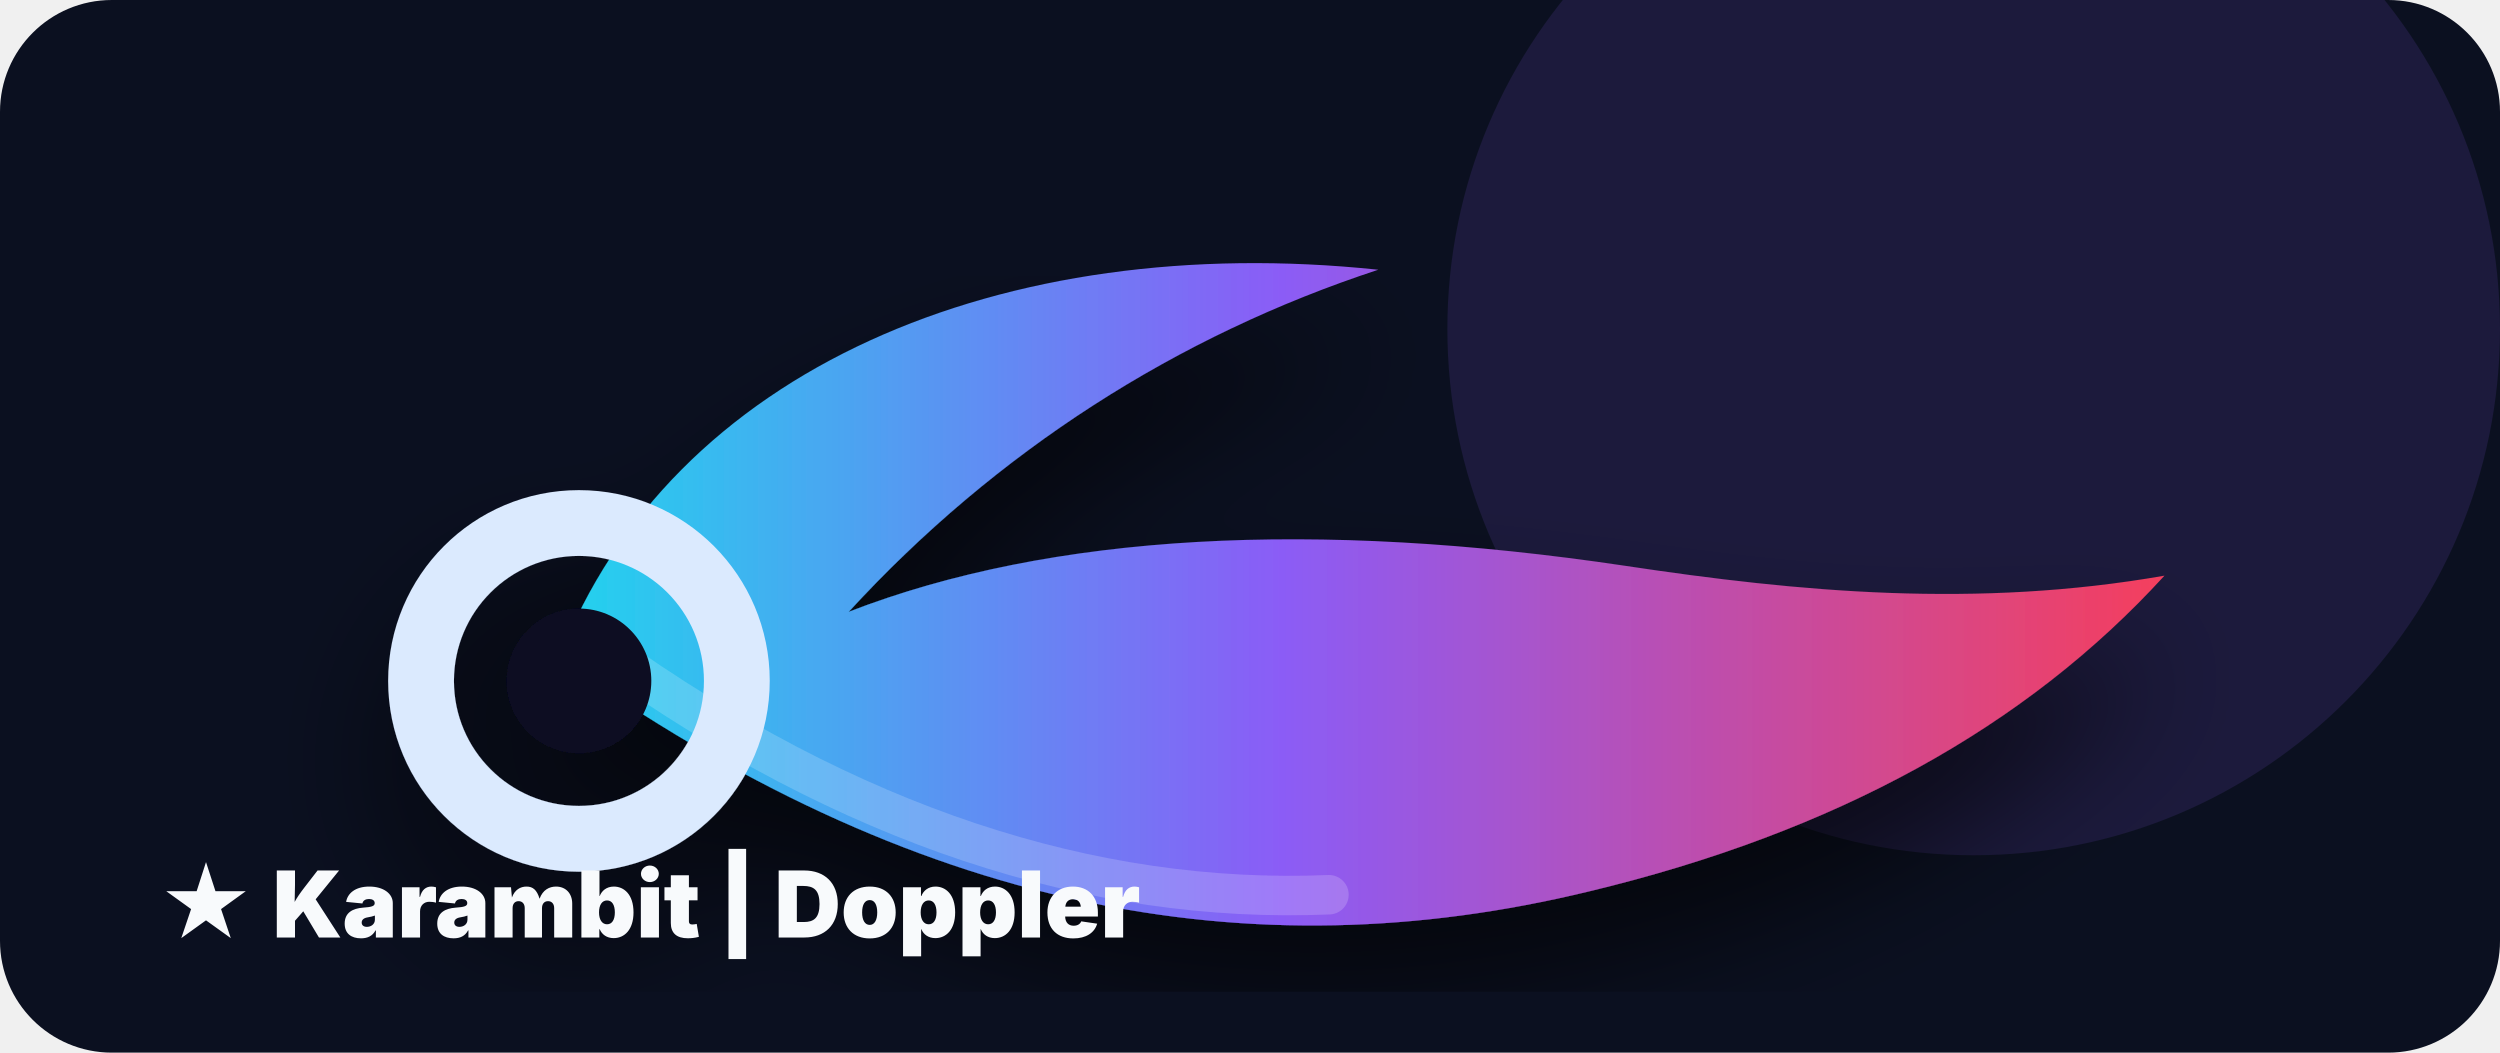
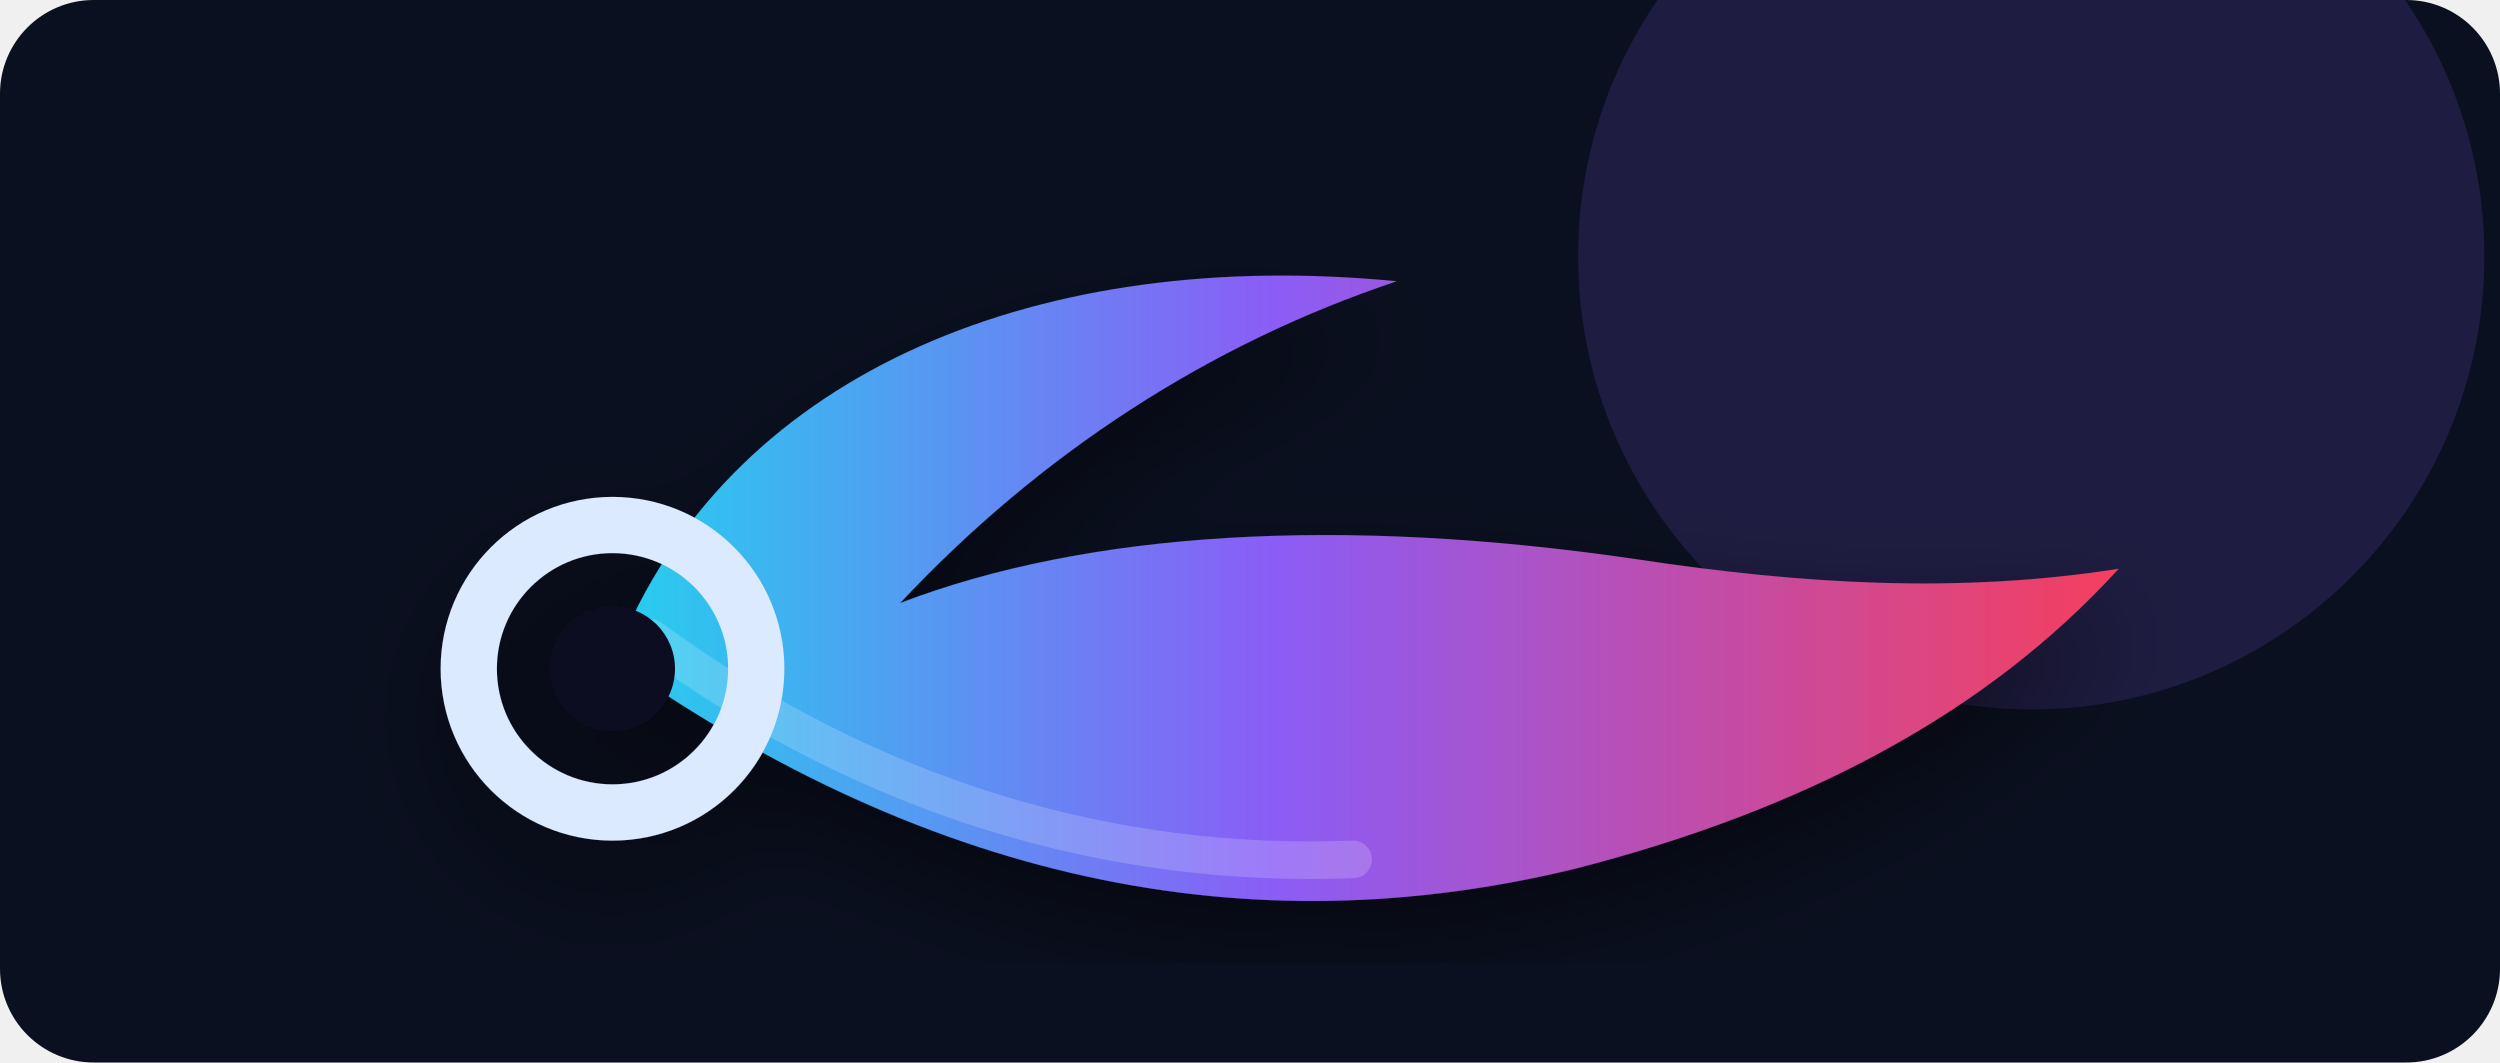
- <svg xmlns="http://www.w3.org/2000/svg" viewBox="0 0 760 320">
+ <svg xmlns="http://www.w3.org/2000/svg" viewBox="0 0 800 340">
  <defs>
-     <linearGradient id="b" x1="0" x2="1">
+     <linearGradient id="g" x1="0" y1="0" x2="1" y2="0">
      <stop stop-color="#22d3ee" />
      <stop offset=".45" stop-color="#8b5cf6" />
      <stop offset="1" stop-color="#f43f5e" />
    </linearGradient>
-     <filter id="s">
-       <feDropShadow dx="0" dy="24" stdDeviation="18" flood-color="#000" flood-opacity=".58" />
+     <filter id="shadow">
+       <feDropShadow dx="0" dy="16" stdDeviation="16" flood-color="#000" flood-opacity=".45" />
    </filter>
  </defs>
-   <rect width="760" height="320" rx="34" fill="#0b1020" />
-   <circle cx="600" cy="100" r="160" fill="#8b5cf6" opacity=".13" />
-   <g filter="url(#s)" transform="translate(92 42)">
-     <path d="M78 158C112 70 213 28 327 40c-61 20-116 55-161 104 62-24 142-28 236-14 53 8 107 13 164 3-42 46-100 78-175 96-103 25-205 6-313-71z" fill="url(#b)" />
-     <path d="M92 156c74 53 148 77 220 74" fill="none" stroke="#fff" stroke-opacity=".18" stroke-width="12" stroke-linecap="round" />
-     <circle cx="84" cy="165" r="48" fill="none" stroke="#dbeafe" stroke-width="20" />
-     <circle cx="84" cy="165" r="22" fill="#0b1020" />
+   <rect width="800" height="340" rx="30" fill="#0b1020" />
+   <circle cx="650" cy="82" r="145" fill="#8b5cf6" opacity=".15" />
+   <g filter="url(#shadow)" transform="translate(120 48)">
+     <path d="M79 157C116 70 214 31 327 42c-60 20-114 55-159 103 60-23 141-28 236-14 53 8 103 11 154 3-42 46-100 77-174 96-103 25-208 6-316-73z" fill="url(#g)" />
+     <path d="M88 156c71 52 148 74 225 71" fill="none" stroke="#fff" stroke-opacity=".18" stroke-width="12" stroke-linecap="round" />
+     <circle cx="76" cy="166" r="46" fill="none" stroke="#dbeafe" stroke-width="18" />
+     <circle cx="76" cy="166" r="20" fill="#0b1020" />
  </g>
-   <text x="48" y="285" font-family="Inter,Arial" font-size="28" font-weight="900" fill="#f8fafc">★ Karambit | Doppler</text>
</svg>
